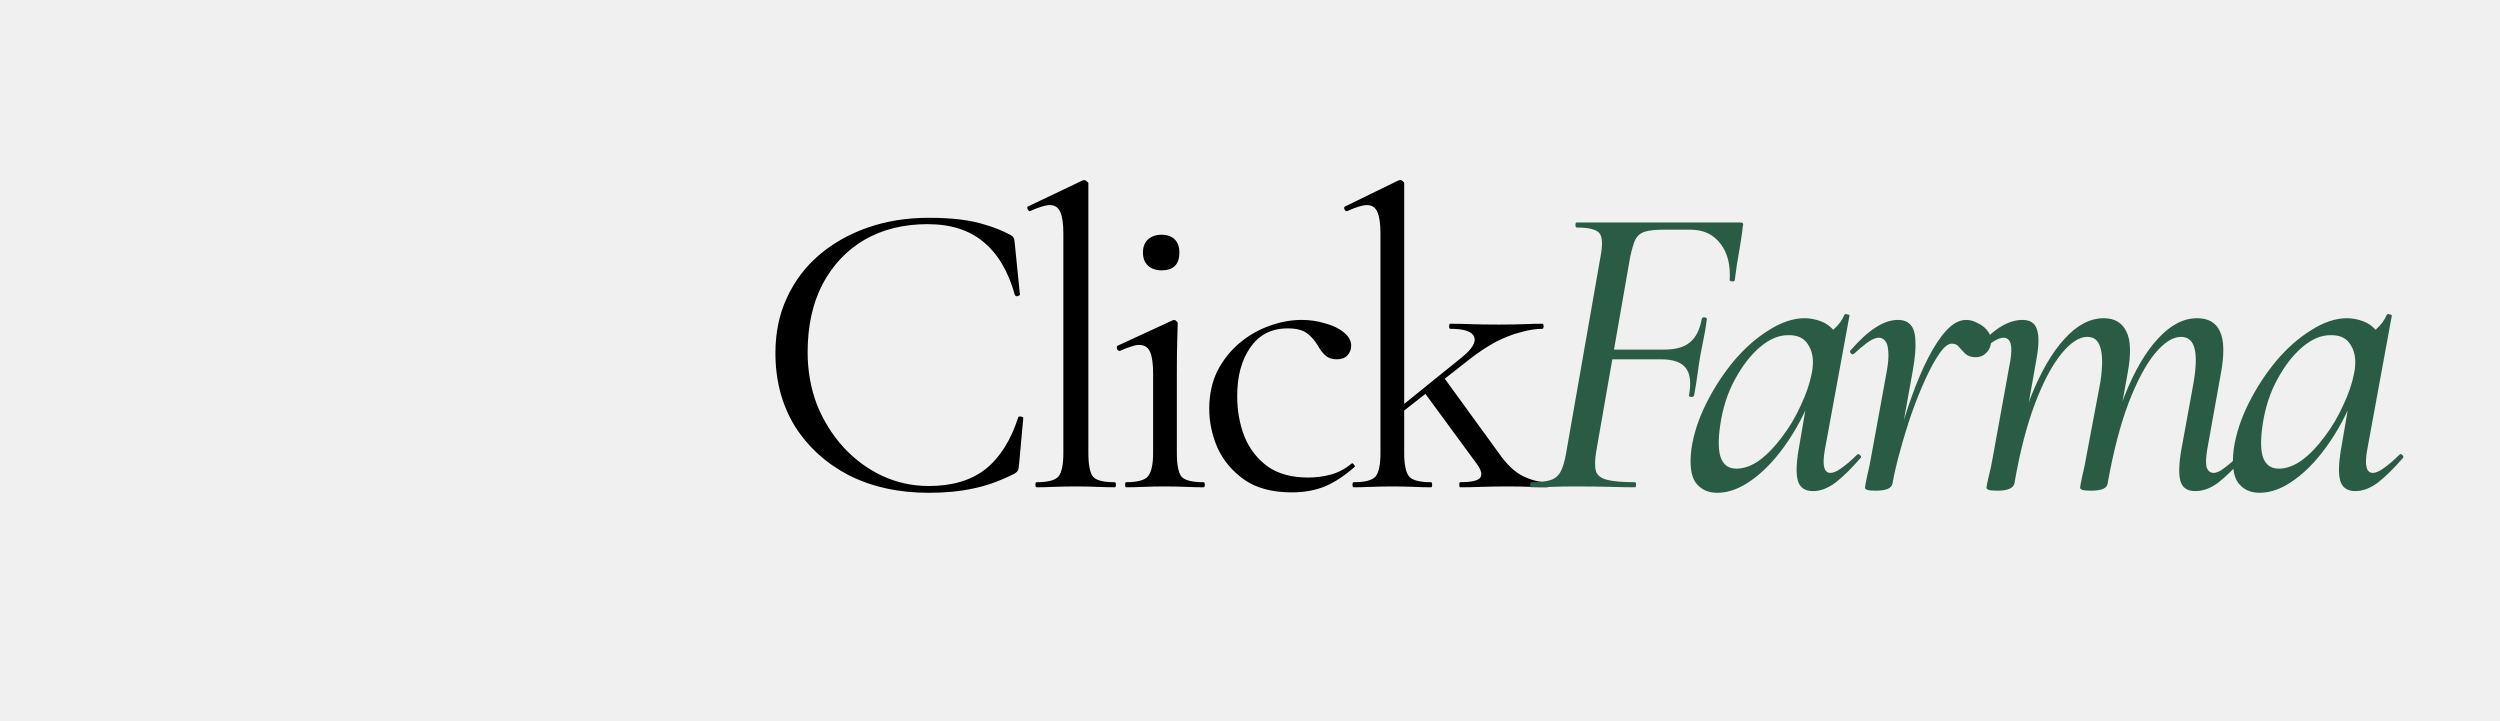
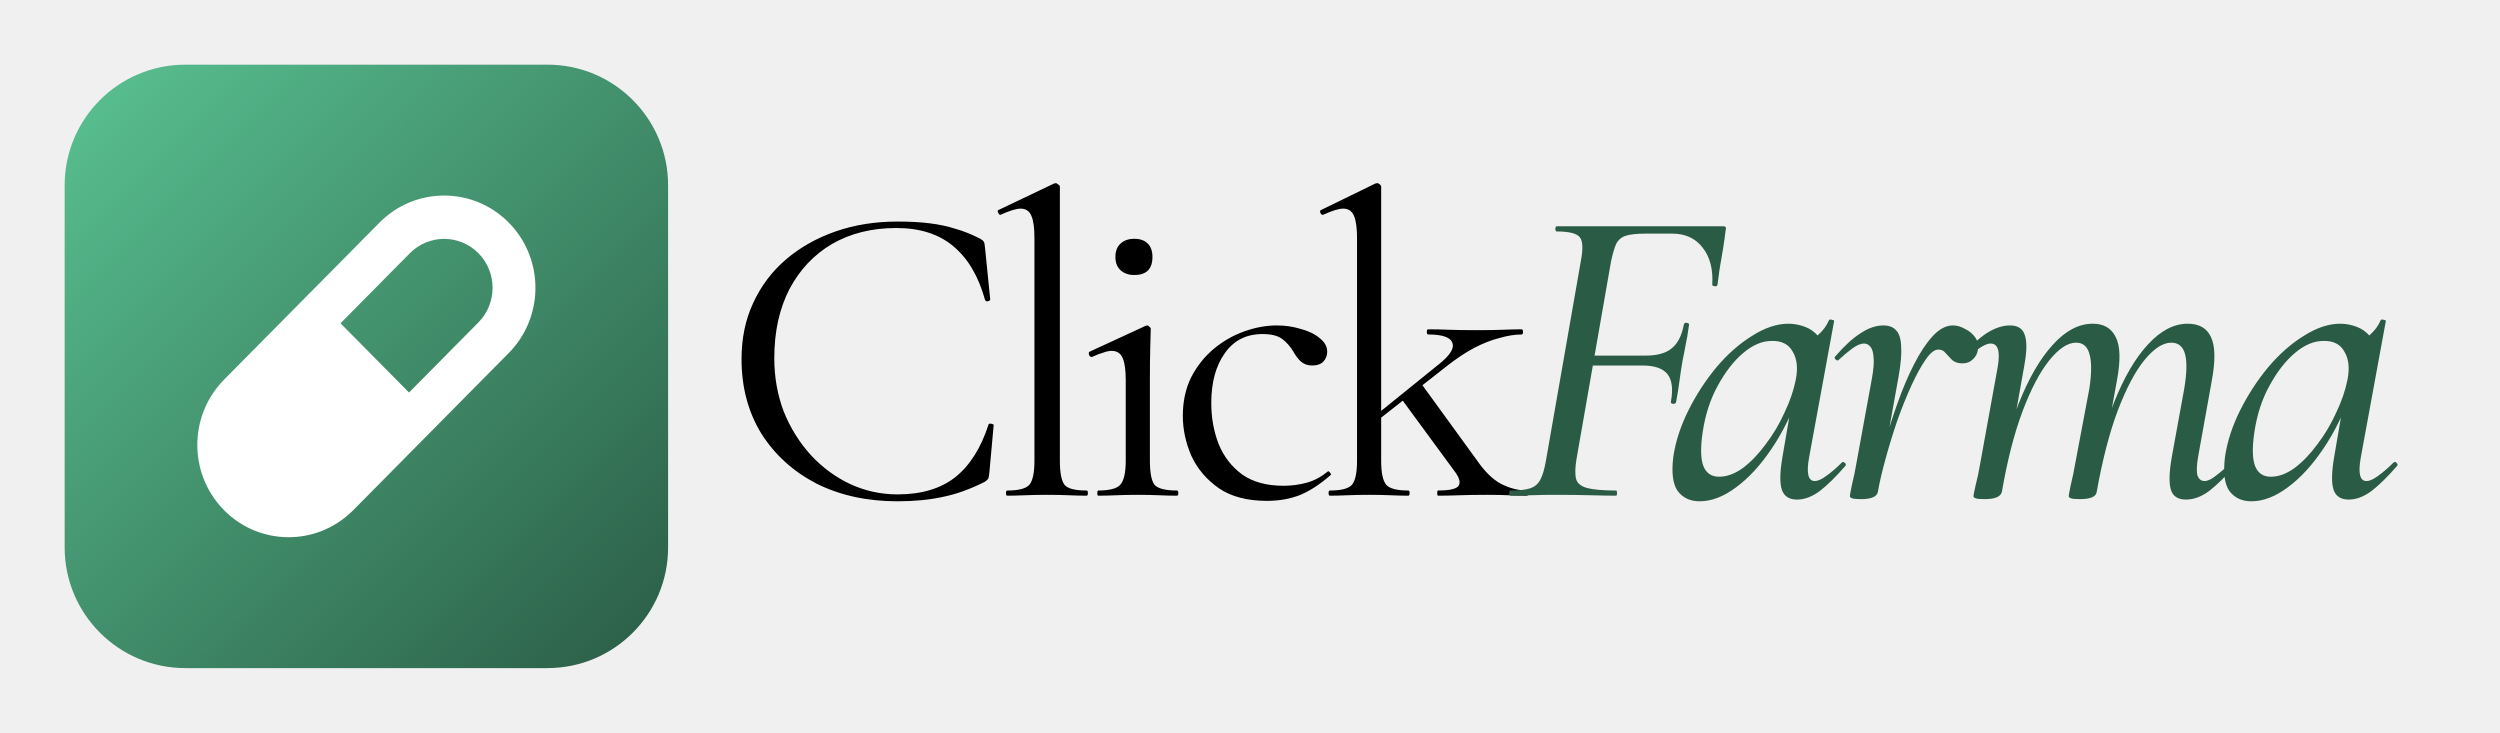
- <svg xmlns="http://www.w3.org/2000/svg" width="118" height="34" viewBox="0 0 118 34" fill="none">
-   <g clip-path="url(#clip0_112_2)">
-     <path d="M43.84 10.28C44.4 10.28 44.893 10.307 45.32 10.36C45.76 10.413 46.166 10.5 46.54 10.62C46.913 10.727 47.293 10.88 47.68 11.08C47.773 11.133 47.826 11.18 47.84 11.22C47.866 11.247 47.886 11.347 47.9 11.52L48.14 13.9C48.14 13.927 48.106 13.953 48.04 13.98C47.973 13.993 47.926 13.973 47.9 13.92C47.593 12.813 47.1 11.98 46.42 11.42C45.753 10.86 44.873 10.58 43.78 10.58C42.646 10.58 41.653 10.827 40.8 11.32C39.96 11.813 39.3 12.513 38.82 13.42C38.353 14.327 38.12 15.393 38.12 16.62C38.12 17.5 38.266 18.327 38.56 19.1C38.866 19.86 39.286 20.533 39.82 21.12C40.353 21.693 40.96 22.14 41.64 22.46C42.333 22.78 43.066 22.94 43.84 22.94C44.946 22.94 45.84 22.673 46.52 22.14C47.2 21.593 47.713 20.78 48.06 19.7C48.073 19.66 48.113 19.647 48.18 19.66C48.26 19.673 48.3 19.693 48.3 19.72L48.1 21.92C48.086 22.08 48.066 22.18 48.04 22.22C48.013 22.26 47.96 22.307 47.88 22.36C47.186 22.707 46.533 22.94 45.92 23.06C45.306 23.193 44.613 23.26 43.84 23.26C42.426 23.26 41.173 22.987 40.08 22.44C39 21.88 38.146 21.107 37.52 20.12C36.906 19.12 36.6 17.967 36.6 16.66C36.6 15.7 36.78 14.833 37.14 14.06C37.5 13.273 38.006 12.6 38.66 12.04C39.313 11.48 40.08 11.047 40.96 10.74C41.84 10.433 42.8 10.28 43.84 10.28ZM48.931 23C48.891 23 48.871 22.96 48.871 22.88C48.871 22.8 48.891 22.76 48.931 22.76C49.451 22.76 49.791 22.673 49.951 22.5C50.111 22.313 50.191 21.94 50.191 21.38V11.04C50.191 10.573 50.144 10.233 50.051 10.02C49.957 9.793 49.791 9.68 49.551 9.68C49.351 9.68 49.044 9.773 48.631 9.96C48.591 9.987 48.551 9.96 48.511 9.88C48.471 9.8 48.477 9.753 48.531 9.74L51.091 8.52C51.117 8.507 51.151 8.5 51.191 8.5C51.217 8.5 51.251 8.52 51.291 8.56C51.344 8.587 51.371 8.62 51.371 8.66V21.38C51.371 21.94 51.444 22.313 51.591 22.5C51.737 22.673 52.077 22.76 52.611 22.76C52.651 22.76 52.671 22.8 52.671 22.88C52.671 22.96 52.651 23 52.611 23C52.384 23 52.111 22.993 51.791 22.98C51.471 22.967 51.131 22.96 50.771 22.96C50.424 22.96 50.084 22.967 49.751 22.98C49.431 22.993 49.157 23 48.931 23ZM53.147 23C53.12 23 53.107 22.96 53.107 22.88C53.107 22.8 53.12 22.76 53.147 22.76C53.667 22.76 54.007 22.673 54.167 22.5C54.34 22.313 54.427 21.94 54.427 21.38V17.64C54.427 17.173 54.38 16.833 54.287 16.62C54.194 16.393 54.02 16.28 53.767 16.28C53.66 16.28 53.533 16.307 53.387 16.36C53.24 16.4 53.067 16.467 52.867 16.56C52.813 16.573 52.767 16.547 52.727 16.48C52.7 16.4 52.707 16.347 52.747 16.32L55.347 15.12C55.387 15.107 55.413 15.1 55.427 15.1C55.453 15.1 55.487 15.12 55.527 15.16C55.567 15.187 55.587 15.22 55.587 15.26C55.587 15.367 55.58 15.627 55.567 16.04C55.553 16.453 55.547 16.98 55.547 17.62V21.38C55.547 21.94 55.62 22.313 55.767 22.5C55.927 22.673 56.273 22.76 56.807 22.76C56.847 22.76 56.867 22.8 56.867 22.88C56.867 22.96 56.847 23 56.807 23C56.567 23 56.287 22.993 55.967 22.98C55.66 22.967 55.334 22.96 54.987 22.96C54.64 22.96 54.307 22.967 53.987 22.98C53.68 22.993 53.4 23 53.147 23ZM54.827 12.76C54.56 12.76 54.347 12.687 54.187 12.54C54.027 12.393 53.947 12.187 53.947 11.92C53.947 11.653 54.027 11.447 54.187 11.3C54.347 11.153 54.56 11.08 54.827 11.08C55.093 11.08 55.3 11.153 55.447 11.3C55.593 11.447 55.667 11.653 55.667 11.92C55.667 12.48 55.387 12.76 54.827 12.76ZM60.976 23.24C60.069 23.24 59.329 23.047 58.756 22.66C58.182 22.26 57.756 21.76 57.476 21.16C57.209 20.547 57.076 19.927 57.076 19.3C57.076 18.633 57.202 18.04 57.456 17.52C57.722 17 58.069 16.56 58.496 16.2C58.922 15.84 59.396 15.567 59.916 15.38C60.436 15.193 60.942 15.1 61.436 15.1C61.822 15.1 62.189 15.153 62.536 15.26C62.896 15.353 63.189 15.493 63.416 15.68C63.656 15.867 63.776 16.08 63.776 16.32C63.776 16.493 63.716 16.647 63.596 16.78C63.476 16.9 63.302 16.96 63.076 16.96C62.862 16.96 62.682 16.893 62.536 16.76C62.402 16.627 62.289 16.473 62.196 16.3C62.049 16.06 61.876 15.867 61.676 15.72C61.476 15.573 61.176 15.5 60.776 15.5C60.016 15.5 59.429 15.8 59.016 16.4C58.602 16.987 58.396 17.753 58.396 18.7C58.396 19.38 58.509 20.013 58.736 20.6C58.976 21.187 59.342 21.66 59.836 22.02C60.329 22.367 60.969 22.54 61.756 22.54C62.116 22.54 62.469 22.493 62.816 22.4C63.162 22.307 63.489 22.133 63.796 21.88C63.822 21.853 63.856 21.867 63.896 21.92C63.949 21.973 63.962 22.013 63.936 22.04C63.469 22.453 63.002 22.76 62.536 22.96C62.069 23.147 61.549 23.24 60.976 23.24ZM63.898 23C63.858 23 63.838 22.96 63.838 22.88C63.838 22.8 63.858 22.76 63.898 22.76C64.418 22.76 64.758 22.673 64.918 22.5C65.078 22.313 65.158 21.94 65.158 21.38V11.04C65.158 10.573 65.112 10.233 65.018 10.02C64.925 9.793 64.758 9.68 64.518 9.68C64.318 9.68 64.012 9.773 63.598 9.96C63.545 9.987 63.498 9.96 63.458 9.88C63.432 9.8 63.445 9.753 63.498 9.74L65.998 8.52C66.038 8.507 66.072 8.5 66.098 8.5C66.138 8.5 66.178 8.52 66.218 8.56C66.258 8.587 66.278 8.62 66.278 8.66V21.38C66.278 21.94 66.358 22.313 66.518 22.5C66.678 22.673 67.018 22.76 67.538 22.76C67.578 22.76 67.598 22.8 67.598 22.88C67.598 22.96 67.578 23 67.538 23C67.298 23 67.025 22.993 66.718 22.98C66.412 22.967 66.078 22.96 65.718 22.96C65.372 22.96 65.038 22.967 64.718 22.98C64.398 22.993 64.125 23 63.898 23ZM68.918 23C68.892 23 68.878 22.96 68.878 22.88C68.878 22.8 68.892 22.76 68.918 22.76C69.398 22.76 69.705 22.7 69.838 22.58C69.972 22.447 69.938 22.233 69.738 21.94L67.198 18.48L68.138 17.8L70.738 21.38C71.098 21.9 71.472 22.26 71.858 22.46C72.258 22.66 72.652 22.76 73.038 22.76C73.078 22.76 73.098 22.8 73.098 22.88C73.098 22.96 73.078 23 73.038 23C72.798 23 72.525 22.993 72.218 22.98C71.912 22.967 71.578 22.96 71.218 22.96C70.712 22.96 70.278 22.967 69.918 22.98C69.558 22.993 69.225 23 68.918 23ZM65.918 19.66L65.838 19.42L68.958 16.9C69.478 16.487 69.685 16.153 69.578 15.9C69.485 15.647 69.112 15.52 68.458 15.52C68.418 15.52 68.398 15.48 68.398 15.4C68.398 15.32 68.418 15.28 68.458 15.28C68.778 15.28 69.098 15.287 69.418 15.3C69.752 15.313 70.192 15.32 70.738 15.32C71.245 15.32 71.645 15.313 71.938 15.3C72.245 15.287 72.532 15.28 72.798 15.28C72.838 15.28 72.858 15.32 72.858 15.4C72.858 15.48 72.838 15.52 72.798 15.52C72.492 15.52 72.152 15.573 71.778 15.68C71.405 15.773 71.012 15.927 70.598 16.14C70.198 16.353 69.785 16.627 69.358 16.96L65.918 19.66Z" fill="black" />
-     <path d="M72.282 23C72.243 23 72.222 22.96 72.222 22.88C72.222 22.8 72.243 22.76 72.282 22.76C72.683 22.76 72.983 22.727 73.183 22.66C73.396 22.593 73.556 22.46 73.662 22.26C73.769 22.06 73.856 21.767 73.922 21.38L75.543 12.12C75.649 11.56 75.636 11.193 75.502 11.02C75.369 10.833 75.009 10.74 74.422 10.74C74.382 10.74 74.362 10.7 74.362 10.62C74.362 10.54 74.382 10.5 74.422 10.5H82.162C82.269 10.5 82.302 10.56 82.263 10.68C82.236 10.92 82.196 11.207 82.142 11.54C82.089 11.86 82.036 12.173 81.983 12.48C81.942 12.787 81.909 13.033 81.882 13.22C81.869 13.273 81.823 13.293 81.743 13.28C81.662 13.267 81.629 13.24 81.642 13.2C81.683 12.493 81.536 11.927 81.203 11.5C80.869 11.06 80.396 10.84 79.782 10.84H78.543C78.142 10.84 77.836 10.873 77.623 10.94C77.422 11.007 77.276 11.133 77.183 11.32C77.103 11.493 77.022 11.767 76.942 12.14L75.343 21.3C75.276 21.7 75.269 22.007 75.323 22.22C75.376 22.42 75.543 22.56 75.823 22.64C76.116 22.72 76.569 22.76 77.183 22.76C77.209 22.76 77.222 22.8 77.222 22.88C77.222 22.96 77.209 23 77.183 23C76.862 23 76.469 22.993 76.002 22.98C75.536 22.967 74.976 22.96 74.323 22.96C73.949 22.96 73.582 22.967 73.222 22.98C72.876 22.993 72.562 23 72.282 23ZM79.963 18.66C79.949 18.713 79.903 18.74 79.823 18.74C79.743 18.727 79.709 18.693 79.722 18.64C79.829 18.053 79.776 17.627 79.562 17.36C79.349 17.093 78.963 16.96 78.403 16.96H75.382L75.442 16.5H78.543C79.089 16.5 79.496 16.387 79.763 16.16C80.043 15.933 80.229 15.567 80.323 15.06C80.336 14.993 80.382 14.967 80.463 14.98C80.543 14.993 80.576 15.027 80.562 15.08C80.509 15.48 80.456 15.793 80.403 16.02C80.362 16.247 80.316 16.487 80.263 16.74C80.209 17.047 80.162 17.353 80.123 17.66C80.082 17.967 80.029 18.3 79.963 18.66ZM81.055 23.26C80.615 23.26 80.275 23.1 80.035 22.78C79.809 22.46 79.742 21.927 79.835 21.18C79.942 20.473 80.175 19.76 80.535 19.04C80.895 18.32 81.329 17.653 81.835 17.04C82.355 16.427 82.909 15.94 83.495 15.58C84.082 15.207 84.642 15.02 85.175 15.02C85.429 15.02 85.682 15.067 85.935 15.16C86.189 15.253 86.402 15.407 86.575 15.62C86.762 15.82 86.869 16.093 86.895 16.44L85.935 15.86C86.122 15.833 86.329 15.727 86.555 15.54C86.782 15.34 86.949 15.113 87.055 14.86C87.082 14.82 87.129 14.813 87.195 14.84C87.275 14.853 87.309 14.873 87.295 14.9L86.135 21.22C86.002 21.953 86.089 22.32 86.395 22.32C86.542 22.32 86.722 22.24 86.935 22.08C87.162 21.92 87.402 21.713 87.655 21.46C87.695 21.42 87.742 21.427 87.795 21.48C87.849 21.533 87.855 21.58 87.815 21.62C87.389 22.113 86.995 22.5 86.635 22.78C86.275 23.047 85.922 23.18 85.575 23.18C85.215 23.18 84.982 23.033 84.875 22.74C84.769 22.433 84.775 21.927 84.895 21.22L85.375 18.42L85.735 18.08C85.375 19.12 84.929 20.033 84.395 20.82C83.875 21.593 83.322 22.193 82.735 22.62C82.162 23.047 81.602 23.26 81.055 23.26ZM81.955 22.12C82.315 22.12 82.682 21.987 83.055 21.72C83.429 21.44 83.782 21.073 84.115 20.62C84.462 20.167 84.755 19.673 84.995 19.14C85.249 18.607 85.422 18.1 85.515 17.62C85.622 17.087 85.575 16.653 85.375 16.32C85.189 15.973 84.862 15.807 84.395 15.82C83.955 15.82 83.515 16.007 83.075 16.38C82.635 16.753 82.242 17.26 81.895 17.9C81.549 18.527 81.315 19.247 81.195 20.06C81.089 20.78 81.102 21.307 81.235 21.64C81.369 21.96 81.609 22.12 81.955 22.12ZM89.326 22.82L89.126 22.8C89.246 22.173 89.399 21.507 89.586 20.8C89.772 20.093 89.986 19.407 90.226 18.74C90.466 18.06 90.726 17.447 91.006 16.9C91.286 16.353 91.572 15.92 91.866 15.6C92.172 15.267 92.486 15.1 92.806 15.1C92.992 15.1 93.179 15.153 93.366 15.26C93.566 15.353 93.726 15.487 93.846 15.66C93.966 15.833 94.006 16.027 93.966 16.24C93.939 16.413 93.859 16.56 93.726 16.68C93.606 16.8 93.446 16.86 93.246 16.86C93.046 16.86 92.886 16.807 92.766 16.7C92.659 16.593 92.559 16.487 92.466 16.38C92.386 16.273 92.272 16.22 92.126 16.22C91.952 16.22 91.759 16.373 91.546 16.68C91.332 16.987 91.112 17.387 90.886 17.88C90.659 18.373 90.439 18.92 90.226 19.52C90.026 20.107 89.846 20.693 89.686 21.28C89.526 21.853 89.406 22.367 89.326 22.82ZM88.546 23.16C88.332 23.16 88.192 23.147 88.126 23.12C88.059 23.093 88.026 23.06 88.026 23.02C88.026 22.98 88.059 22.8 88.126 22.48C88.206 22.16 88.272 21.84 88.326 21.52L89.046 17.58C89.126 17.14 89.152 16.807 89.126 16.58C89.112 16.353 89.066 16.193 88.986 16.1C88.906 15.993 88.806 15.94 88.686 15.94C88.526 15.94 88.339 16.02 88.126 16.18C87.926 16.327 87.719 16.5 87.506 16.7C87.466 16.74 87.419 16.733 87.366 16.68C87.312 16.627 87.306 16.58 87.346 16.54C87.772 16.047 88.166 15.687 88.526 15.46C88.886 15.22 89.239 15.1 89.586 15.1C89.839 15.1 90.032 15.173 90.166 15.32C90.312 15.467 90.392 15.713 90.406 16.06C90.432 16.407 90.392 16.88 90.286 17.48L89.326 22.82C89.286 23.047 89.026 23.16 88.546 23.16ZM103.62 23.18C103.247 23.18 103.014 23.027 102.92 22.72C102.827 22.413 102.84 21.913 102.96 21.22L103.54 18.04C103.66 17.32 103.674 16.787 103.58 16.44C103.487 16.08 103.274 15.9 102.94 15.9C102.554 15.9 102.14 16.167 101.7 16.7C101.274 17.22 100.86 18 100.46 19.04C100.074 20.067 99.747 21.327 99.48 22.82L99.2 22.8C99.467 21.227 99.827 19.853 100.28 18.68C100.747 17.507 101.274 16.607 101.86 15.98C102.447 15.34 103.06 15.02 103.7 15.02C104.234 15.02 104.594 15.227 104.78 15.64C104.98 16.053 104.994 16.727 104.82 17.66L104.18 21.22C104.114 21.62 104.107 21.907 104.16 22.08C104.227 22.24 104.334 22.32 104.48 22.32C104.627 22.32 104.8 22.24 105 22.08C105.214 21.92 105.454 21.713 105.72 21.46C105.774 21.407 105.827 21.407 105.88 21.46C105.934 21.513 105.934 21.567 105.88 21.62C105.454 22.113 105.06 22.5 104.7 22.78C104.34 23.047 103.98 23.18 103.62 23.18ZM94.28 23.16C94.067 23.16 93.927 23.147 93.86 23.12C93.794 23.093 93.76 23.06 93.76 23.02C93.76 22.98 93.794 22.813 93.86 22.52C93.94 22.213 94.007 21.9 94.06 21.58L94.88 17.06C95.014 16.313 94.907 15.94 94.56 15.94C94.414 15.94 94.227 16.02 94 16.18C93.774 16.327 93.52 16.54 93.24 16.82C93.2 16.873 93.154 16.873 93.1 16.82C93.047 16.753 93.04 16.7 93.08 16.66C93.547 16.127 93.967 15.733 94.34 15.48C94.727 15.227 95.1 15.1 95.46 15.1C95.82 15.1 96.047 15.247 96.14 15.54C96.247 15.833 96.24 16.307 96.12 16.96L95.08 22.82C95.027 23.047 94.76 23.16 94.28 23.16ZM98.7 23.16C98.487 23.16 98.347 23.147 98.28 23.12C98.214 23.093 98.18 23.06 98.18 23.02C98.18 22.98 98.214 22.8 98.28 22.48C98.36 22.16 98.427 21.84 98.48 21.52L99.14 18.02C99.247 17.3 99.247 16.767 99.14 16.42C99.047 16.073 98.84 15.9 98.52 15.9C98.134 15.9 97.72 16.173 97.28 16.72C96.84 17.267 96.427 18.053 96.04 19.08C95.654 20.107 95.334 21.353 95.08 22.82L94.78 22.8C95.047 21.24 95.407 19.88 95.86 18.72C96.327 17.547 96.854 16.64 97.44 16C98.027 15.347 98.647 15.02 99.3 15.02C99.807 15.02 100.16 15.227 100.36 15.64C100.574 16.04 100.594 16.707 100.42 17.64L99.48 22.82C99.454 23.047 99.194 23.16 98.7 23.16ZM106.654 23.26C106.214 23.26 105.874 23.1 105.634 22.78C105.408 22.46 105.341 21.927 105.434 21.18C105.541 20.473 105.774 19.76 106.134 19.04C106.494 18.32 106.928 17.653 107.434 17.04C107.954 16.427 108.508 15.94 109.094 15.58C109.681 15.207 110.241 15.02 110.774 15.02C111.028 15.02 111.281 15.067 111.534 15.16C111.788 15.253 112.001 15.407 112.174 15.62C112.361 15.82 112.468 16.093 112.494 16.44L111.534 15.86C111.721 15.833 111.928 15.727 112.154 15.54C112.381 15.34 112.548 15.113 112.654 14.86C112.681 14.82 112.728 14.813 112.794 14.84C112.874 14.853 112.908 14.873 112.894 14.9L111.734 21.22C111.601 21.953 111.688 22.32 111.994 22.32C112.141 22.32 112.321 22.24 112.534 22.08C112.761 21.92 113.001 21.713 113.254 21.46C113.294 21.42 113.341 21.427 113.394 21.48C113.448 21.533 113.454 21.58 113.414 21.62C112.988 22.113 112.594 22.5 112.234 22.78C111.874 23.047 111.521 23.18 111.174 23.18C110.814 23.18 110.581 23.033 110.474 22.74C110.368 22.433 110.374 21.927 110.494 21.22L110.974 18.42L111.334 18.08C110.974 19.12 110.528 20.033 109.994 20.82C109.474 21.593 108.921 22.193 108.334 22.62C107.761 23.047 107.201 23.26 106.654 23.26ZM107.554 22.12C107.914 22.12 108.281 21.987 108.654 21.72C109.028 21.44 109.381 21.073 109.714 20.62C110.061 20.167 110.354 19.673 110.594 19.14C110.848 18.607 111.021 18.1 111.114 17.62C111.221 17.087 111.174 16.653 110.974 16.32C110.788 15.973 110.461 15.807 109.994 15.82C109.554 15.82 109.114 16.007 108.674 16.38C108.234 16.753 107.841 17.26 107.494 17.9C107.148 18.527 106.914 19.247 106.794 20.06C106.688 20.78 106.701 21.307 106.834 21.64C106.968 21.96 107.208 22.12 107.554 22.12Z" fill="#2A5C45" />
-   </g>
+ <svg xmlns="http://www.w3.org/2000/svg" width="116" height="34" viewBox="0 0 116 34" fill="none">
+   <path d="M41.647 10.28C42.207 10.28 42.701 10.307 43.127 10.36C43.567 10.413 43.974 10.5 44.347 10.62C44.721 10.727 45.101 10.88 45.487 11.08C45.581 11.133 45.634 11.18 45.647 11.22C45.674 11.247 45.694 11.347 45.707 11.52L45.947 13.9C45.947 13.927 45.914 13.953 45.847 13.98C45.781 13.993 45.734 13.973 45.707 13.92C45.401 12.813 44.907 11.98 44.227 11.42C43.561 10.86 42.681 10.58 41.587 10.58C40.454 10.58 39.461 10.827 38.607 11.32C37.767 11.813 37.107 12.513 36.627 13.42C36.161 14.327 35.927 15.393 35.927 16.62C35.927 17.5 36.074 18.327 36.367 19.1C36.674 19.86 37.094 20.533 37.627 21.12C38.161 21.693 38.767 22.14 39.447 22.46C40.141 22.78 40.874 22.94 41.647 22.94C42.754 22.94 43.647 22.673 44.327 22.14C45.007 21.593 45.521 20.78 45.867 19.7C45.881 19.66 45.921 19.647 45.987 19.66C46.067 19.673 46.107 19.693 46.107 19.72L45.907 21.92C45.894 22.08 45.874 22.18 45.847 22.22C45.821 22.26 45.767 22.307 45.687 22.36C44.994 22.707 44.341 22.94 43.727 23.06C43.114 23.193 42.421 23.26 41.647 23.26C40.234 23.26 38.981 22.987 37.887 22.44C36.807 21.88 35.954 21.107 35.327 20.12C34.714 19.12 34.407 17.967 34.407 16.66C34.407 15.7 34.587 14.833 34.947 14.06C35.307 13.273 35.814 12.6 36.467 12.04C37.121 11.48 37.887 11.047 38.767 10.74C39.647 10.433 40.607 10.28 41.647 10.28ZM46.738 23C46.698 23 46.678 22.96 46.678 22.88C46.678 22.8 46.698 22.76 46.738 22.76C47.258 22.76 47.598 22.673 47.758 22.5C47.918 22.313 47.998 21.94 47.998 21.38V11.04C47.998 10.573 47.952 10.233 47.858 10.02C47.765 9.793 47.598 9.68 47.358 9.68C47.158 9.68 46.852 9.773 46.438 9.96C46.398 9.987 46.358 9.96 46.318 9.88C46.278 9.8 46.285 9.753 46.338 9.74L48.898 8.52C48.925 8.507 48.958 8.5 48.998 8.5C49.025 8.5 49.058 8.52 49.098 8.56C49.152 8.587 49.178 8.62 49.178 8.66V21.38C49.178 21.94 49.252 22.313 49.398 22.5C49.545 22.673 49.885 22.76 50.418 22.76C50.458 22.76 50.478 22.8 50.478 22.88C50.478 22.96 50.458 23 50.418 23C50.192 23 49.918 22.993 49.598 22.98C49.278 22.967 48.938 22.96 48.578 22.96C48.232 22.96 47.892 22.967 47.558 22.98C47.238 22.993 46.965 23 46.738 23ZM50.955 23C50.928 23 50.914 22.96 50.914 22.88C50.914 22.8 50.928 22.76 50.955 22.76C51.474 22.76 51.815 22.673 51.974 22.5C52.148 22.313 52.234 21.94 52.234 21.38V17.64C52.234 17.173 52.188 16.833 52.094 16.62C52.001 16.393 51.828 16.28 51.575 16.28C51.468 16.28 51.341 16.307 51.194 16.36C51.048 16.4 50.874 16.467 50.675 16.56C50.621 16.573 50.575 16.547 50.535 16.48C50.508 16.4 50.514 16.347 50.554 16.32L53.154 15.12C53.194 15.107 53.221 15.1 53.234 15.1C53.261 15.1 53.294 15.12 53.334 15.16C53.374 15.187 53.395 15.22 53.395 15.26C53.395 15.367 53.388 15.627 53.374 16.04C53.361 16.453 53.355 16.98 53.355 17.62V21.38C53.355 21.94 53.428 22.313 53.575 22.5C53.734 22.673 54.081 22.76 54.614 22.76C54.654 22.76 54.675 22.8 54.675 22.88C54.675 22.96 54.654 23 54.614 23C54.374 23 54.094 22.993 53.775 22.98C53.468 22.967 53.141 22.96 52.794 22.96C52.448 22.96 52.114 22.967 51.794 22.98C51.488 22.993 51.208 23 50.955 23ZM52.635 12.76C52.368 12.76 52.154 12.687 51.995 12.54C51.834 12.393 51.755 12.187 51.755 11.92C51.755 11.653 51.834 11.447 51.995 11.3C52.154 11.153 52.368 11.08 52.635 11.08C52.901 11.08 53.108 11.153 53.255 11.3C53.401 11.447 53.474 11.653 53.474 11.92C53.474 12.48 53.194 12.76 52.635 12.76ZM58.783 23.24C57.877 23.24 57.137 23.047 56.563 22.66C55.99 22.26 55.563 21.76 55.283 21.16C55.017 20.547 54.883 19.927 54.883 19.3C54.883 18.633 55.01 18.04 55.263 17.52C55.53 17 55.877 16.56 56.303 16.2C56.73 15.84 57.203 15.567 57.723 15.38C58.243 15.193 58.75 15.1 59.243 15.1C59.63 15.1 59.997 15.153 60.343 15.26C60.703 15.353 60.997 15.493 61.223 15.68C61.463 15.867 61.583 16.08 61.583 16.32C61.583 16.493 61.523 16.647 61.403 16.78C61.283 16.9 61.11 16.96 60.883 16.96C60.67 16.96 60.49 16.893 60.343 16.76C60.21 16.627 60.097 16.473 60.003 16.3C59.857 16.06 59.683 15.867 59.483 15.72C59.283 15.573 58.983 15.5 58.583 15.5C57.823 15.5 57.237 15.8 56.823 16.4C56.41 16.987 56.203 17.753 56.203 18.7C56.203 19.38 56.317 20.013 56.543 20.6C56.783 21.187 57.15 21.66 57.643 22.02C58.137 22.367 58.777 22.54 59.563 22.54C59.923 22.54 60.277 22.493 60.623 22.4C60.97 22.307 61.297 22.133 61.603 21.88C61.63 21.853 61.663 21.867 61.703 21.92C61.757 21.973 61.77 22.013 61.743 22.04C61.277 22.453 60.81 22.76 60.343 22.96C59.877 23.147 59.357 23.24 58.783 23.24ZM61.706 23C61.666 23 61.646 22.96 61.646 22.88C61.646 22.8 61.666 22.76 61.706 22.76C62.226 22.76 62.566 22.673 62.726 22.5C62.886 22.313 62.966 21.94 62.966 21.38V11.04C62.966 10.573 62.919 10.233 62.826 10.02C62.733 9.793 62.566 9.68 62.326 9.68C62.126 9.68 61.819 9.773 61.406 9.96C61.353 9.987 61.306 9.96 61.266 9.88C61.239 9.8 61.253 9.753 61.306 9.74L63.806 8.52C63.846 8.507 63.879 8.5 63.906 8.5C63.946 8.5 63.986 8.52 64.026 8.56C64.066 8.587 64.086 8.62 64.086 8.66V21.38C64.086 21.94 64.166 22.313 64.326 22.5C64.486 22.673 64.826 22.76 65.346 22.76C65.386 22.76 65.406 22.8 65.406 22.88C65.406 22.96 65.386 23 65.346 23C65.106 23 64.833 22.993 64.526 22.98C64.219 22.967 63.886 22.96 63.526 22.96C63.179 22.96 62.846 22.967 62.526 22.98C62.206 22.993 61.933 23 61.706 23ZM66.726 23C66.699 23 66.686 22.96 66.686 22.88C66.686 22.8 66.699 22.76 66.726 22.76C67.206 22.76 67.513 22.7 67.646 22.58C67.779 22.447 67.746 22.233 67.546 21.94L65.006 18.48L65.946 17.8L68.546 21.38C68.906 21.9 69.279 22.26 69.666 22.46C70.066 22.66 70.459 22.76 70.846 22.76C70.886 22.76 70.906 22.8 70.906 22.88C70.906 22.96 70.886 23 70.846 23C70.606 23 70.333 22.993 70.026 22.98C69.719 22.967 69.386 22.96 69.026 22.96C68.519 22.96 68.086 22.967 67.726 22.98C67.366 22.993 67.033 23 66.726 23ZM63.726 19.66L63.646 19.42L66.766 16.9C67.286 16.487 67.493 16.153 67.386 15.9C67.293 15.647 66.919 15.52 66.266 15.52C66.226 15.52 66.206 15.48 66.206 15.4C66.206 15.32 66.226 15.28 66.266 15.28C66.586 15.28 66.906 15.287 67.226 15.3C67.559 15.313 67.999 15.32 68.546 15.32C69.053 15.32 69.453 15.313 69.746 15.3C70.053 15.287 70.339 15.28 70.606 15.28C70.646 15.28 70.666 15.32 70.666 15.4C70.666 15.48 70.646 15.52 70.606 15.52C70.299 15.52 69.959 15.573 69.586 15.68C69.213 15.773 68.819 15.927 68.406 16.14C68.006 16.353 67.593 16.627 67.166 16.96L63.726 19.66Z" fill="black" />
+   <path d="M70.09 23C70.05 23 70.03 22.96 70.03 22.88C70.03 22.8 70.05 22.76 70.09 22.76C70.49 22.76 70.79 22.727 70.99 22.66C71.204 22.593 71.364 22.46 71.47 22.26C71.577 22.06 71.663 21.767 71.73 21.38L73.35 12.12C73.457 11.56 73.444 11.193 73.31 11.02C73.177 10.833 72.817 10.74 72.23 10.74C72.19 10.74 72.17 10.7 72.17 10.62C72.17 10.54 72.19 10.5 72.23 10.5H79.97C80.077 10.5 80.11 10.56 80.07 10.68C80.043 10.92 80.004 11.207 79.95 11.54C79.897 11.86 79.844 12.173 79.79 12.48C79.75 12.787 79.717 13.033 79.69 13.22C79.677 13.273 79.63 13.293 79.55 13.28C79.47 13.267 79.437 13.24 79.45 13.2C79.49 12.493 79.344 11.927 79.01 11.5C78.677 11.06 78.204 10.84 77.59 10.84H76.35C75.95 10.84 75.644 10.873 75.43 10.94C75.23 11.007 75.084 11.133 74.99 11.32C74.91 11.493 74.83 11.767 74.75 12.14L73.15 21.3C73.084 21.7 73.077 22.007 73.13 22.22C73.183 22.42 73.35 22.56 73.63 22.64C73.924 22.72 74.377 22.76 74.99 22.76C75.017 22.76 75.03 22.8 75.03 22.88C75.03 22.96 75.017 23 74.99 23C74.67 23 74.277 22.993 73.81 22.98C73.344 22.967 72.784 22.96 72.13 22.96C71.757 22.96 71.39 22.967 71.03 22.98C70.683 22.993 70.37 23 70.09 23ZM77.77 18.66C77.757 18.713 77.71 18.74 77.63 18.74C77.55 18.727 77.517 18.693 77.53 18.64C77.637 18.053 77.584 17.627 77.37 17.36C77.157 17.093 76.77 16.96 76.21 16.96H73.19L73.25 16.5H76.35C76.897 16.5 77.303 16.387 77.57 16.16C77.85 15.933 78.037 15.567 78.13 15.06C78.144 14.993 78.19 14.967 78.27 14.98C78.35 14.993 78.383 15.027 78.37 15.08C78.317 15.48 78.263 15.793 78.21 16.02C78.17 16.247 78.124 16.487 78.07 16.74C78.017 17.047 77.97 17.353 77.93 17.66C77.89 17.967 77.837 18.3 77.77 18.66ZM78.863 23.26C78.423 23.26 78.083 23.1 77.843 22.78C77.616 22.46 77.55 21.927 77.643 21.18C77.75 20.473 77.983 19.76 78.343 19.04C78.703 18.32 79.136 17.653 79.643 17.04C80.163 16.427 80.716 15.94 81.303 15.58C81.89 15.207 82.45 15.02 82.983 15.02C83.236 15.02 83.49 15.067 83.743 15.16C83.996 15.253 84.21 15.407 84.383 15.62C84.57 15.82 84.676 16.093 84.703 16.44L83.743 15.86C83.93 15.833 84.136 15.727 84.363 15.54C84.59 15.34 84.756 15.113 84.863 14.86C84.89 14.82 84.936 14.813 85.003 14.84C85.083 14.853 85.116 14.873 85.103 14.9L83.943 21.22C83.81 21.953 83.896 22.32 84.203 22.32C84.35 22.32 84.53 22.24 84.743 22.08C84.97 21.92 85.21 21.713 85.463 21.46C85.503 21.42 85.55 21.427 85.603 21.48C85.656 21.533 85.663 21.58 85.623 21.62C85.196 22.113 84.803 22.5 84.443 22.78C84.083 23.047 83.73 23.18 83.383 23.18C83.023 23.18 82.79 23.033 82.683 22.74C82.576 22.433 82.583 21.927 82.703 21.22L83.183 18.42L83.543 18.08C83.183 19.12 82.736 20.033 82.203 20.82C81.683 21.593 81.13 22.193 80.543 22.62C79.97 23.047 79.41 23.26 78.863 23.26ZM79.763 22.12C80.123 22.12 80.49 21.987 80.863 21.72C81.236 21.44 81.59 21.073 81.923 20.62C82.27 20.167 82.563 19.673 82.803 19.14C83.056 18.607 83.23 18.1 83.323 17.62C83.43 17.087 83.383 16.653 83.183 16.32C82.996 15.973 82.67 15.807 82.203 15.82C81.763 15.82 81.323 16.007 80.883 16.38C80.443 16.753 80.05 17.26 79.703 17.9C79.356 18.527 79.123 19.247 79.003 20.06C78.896 20.78 78.91 21.307 79.043 21.64C79.176 21.96 79.416 22.12 79.763 22.12ZM87.133 22.82L86.933 22.8C87.053 22.173 87.207 21.507 87.393 20.8C87.58 20.093 87.793 19.407 88.033 18.74C88.273 18.06 88.533 17.447 88.813 16.9C89.093 16.353 89.38 15.92 89.673 15.6C89.98 15.267 90.293 15.1 90.613 15.1C90.8 15.1 90.987 15.153 91.173 15.26C91.373 15.353 91.533 15.487 91.653 15.66C91.773 15.833 91.813 16.027 91.773 16.24C91.747 16.413 91.667 16.56 91.533 16.68C91.413 16.8 91.253 16.86 91.053 16.86C90.853 16.86 90.693 16.807 90.573 16.7C90.467 16.593 90.367 16.487 90.273 16.38C90.193 16.273 90.08 16.22 89.933 16.22C89.76 16.22 89.567 16.373 89.353 16.68C89.14 16.987 88.92 17.387 88.693 17.88C88.467 18.373 88.247 18.92 88.033 19.52C87.833 20.107 87.653 20.693 87.493 21.28C87.333 21.853 87.213 22.367 87.133 22.82ZM86.353 23.16C86.14 23.16 86 23.147 85.933 23.12C85.867 23.093 85.833 23.06 85.833 23.02C85.833 22.98 85.867 22.8 85.933 22.48C86.013 22.16 86.08 21.84 86.133 21.52L86.853 17.58C86.933 17.14 86.96 16.807 86.933 16.58C86.92 16.353 86.873 16.193 86.793 16.1C86.713 15.993 86.613 15.94 86.493 15.94C86.333 15.94 86.147 16.02 85.933 16.18C85.733 16.327 85.527 16.5 85.313 16.7C85.273 16.74 85.227 16.733 85.173 16.68C85.12 16.627 85.113 16.58 85.153 16.54C85.58 16.047 85.973 15.687 86.333 15.46C86.693 15.22 87.047 15.1 87.393 15.1C87.647 15.1 87.84 15.173 87.973 15.32C88.12 15.467 88.2 15.713 88.213 16.06C88.24 16.407 88.2 16.88 88.093 17.48L87.133 22.82C87.093 23.047 86.833 23.16 86.353 23.16ZM101.428 23.18C101.055 23.18 100.821 23.027 100.728 22.72C100.635 22.413 100.648 21.913 100.768 21.22L101.348 18.04C101.468 17.32 101.481 16.787 101.388 16.44C101.295 16.08 101.081 15.9 100.748 15.9C100.361 15.9 99.948 16.167 99.508 16.7C99.081 17.22 98.668 18 98.268 19.04C97.881 20.067 97.555 21.327 97.288 22.82L97.008 22.8C97.275 21.227 97.635 19.853 98.088 18.68C98.555 17.507 99.081 16.607 99.668 15.98C100.255 15.34 100.868 15.02 101.508 15.02C102.041 15.02 102.401 15.227 102.588 15.64C102.788 16.053 102.801 16.727 102.628 17.66L101.988 21.22C101.921 21.62 101.915 21.907 101.968 22.08C102.035 22.24 102.141 22.32 102.288 22.32C102.435 22.32 102.608 22.24 102.808 22.08C103.021 21.92 103.261 21.713 103.528 21.46C103.581 21.407 103.635 21.407 103.688 21.46C103.741 21.513 103.741 21.567 103.688 21.62C103.261 22.113 102.868 22.5 102.508 22.78C102.148 23.047 101.788 23.18 101.428 23.18ZM92.088 23.16C91.875 23.16 91.735 23.147 91.668 23.12C91.601 23.093 91.568 23.06 91.568 23.02C91.568 22.98 91.601 22.813 91.668 22.52C91.748 22.213 91.815 21.9 91.868 21.58L92.688 17.06C92.821 16.313 92.715 15.94 92.368 15.94C92.221 15.94 92.035 16.02 91.808 16.18C91.581 16.327 91.328 16.54 91.048 16.82C91.008 16.873 90.961 16.873 90.908 16.82C90.855 16.753 90.848 16.7 90.888 16.66C91.355 16.127 91.775 15.733 92.148 15.48C92.535 15.227 92.908 15.1 93.268 15.1C93.628 15.1 93.855 15.247 93.948 15.54C94.055 15.833 94.048 16.307 93.928 16.96L92.888 22.82C92.835 23.047 92.568 23.16 92.088 23.16ZM96.508 23.16C96.295 23.16 96.155 23.147 96.088 23.12C96.021 23.093 95.988 23.06 95.988 23.02C95.988 22.98 96.021 22.8 96.088 22.48C96.168 22.16 96.235 21.84 96.288 21.52L96.948 18.02C97.055 17.3 97.055 16.767 96.948 16.42C96.855 16.073 96.648 15.9 96.328 15.9C95.941 15.9 95.528 16.173 95.088 16.72C94.648 17.267 94.235 18.053 93.848 19.08C93.461 20.107 93.141 21.353 92.888 22.82L92.588 22.8C92.855 21.24 93.215 19.88 93.668 18.72C94.135 17.547 94.661 16.64 95.248 16C95.835 15.347 96.455 15.02 97.108 15.02C97.615 15.02 97.968 15.227 98.168 15.64C98.381 16.04 98.401 16.707 98.228 17.64L97.288 22.82C97.261 23.047 97.001 23.16 96.508 23.16ZM104.462 23.26C104.022 23.26 103.682 23.1 103.442 22.78C103.216 22.46 103.149 21.927 103.242 21.18C103.349 20.473 103.582 19.76 103.942 19.04C104.302 18.32 104.736 17.653 105.242 17.04C105.762 16.427 106.316 15.94 106.902 15.58C107.489 15.207 108.049 15.02 108.582 15.02C108.836 15.02 109.089 15.067 109.342 15.16C109.596 15.253 109.809 15.407 109.982 15.62C110.169 15.82 110.276 16.093 110.302 16.44L109.342 15.86C109.529 15.833 109.736 15.727 109.962 15.54C110.189 15.34 110.356 15.113 110.462 14.86C110.489 14.82 110.536 14.813 110.602 14.84C110.682 14.853 110.716 14.873 110.702 14.9L109.542 21.22C109.409 21.953 109.496 22.32 109.802 22.32C109.949 22.32 110.129 22.24 110.342 22.08C110.569 21.92 110.809 21.713 111.062 21.46C111.102 21.42 111.149 21.427 111.202 21.48C111.256 21.533 111.262 21.58 111.222 21.62C110.796 22.113 110.402 22.5 110.042 22.78C109.682 23.047 109.329 23.18 108.982 23.18C108.622 23.18 108.389 23.033 108.282 22.74C108.176 22.433 108.182 21.927 108.302 21.22L108.782 18.42L109.142 18.08C108.782 19.12 108.336 20.033 107.802 20.82C107.282 21.593 106.729 22.193 106.142 22.62C105.569 23.047 105.009 23.26 104.462 23.26ZM105.362 22.12C105.722 22.12 106.089 21.987 106.462 21.72C106.836 21.44 107.189 21.073 107.522 20.62C107.869 20.167 108.162 19.673 108.402 19.14C108.656 18.607 108.829 18.1 108.922 17.62C109.029 17.087 108.982 16.653 108.782 16.32C108.596 15.973 108.269 15.807 107.802 15.82C107.362 15.82 106.922 16.007 106.482 16.38C106.042 16.753 105.649 17.26 105.302 17.9C104.956 18.527 104.722 19.247 104.602 20.06C104.496 20.78 104.509 21.307 104.642 21.64C104.776 21.96 105.016 22.12 105.362 22.12Z" fill="#2A5C45" />
+   <path d="M3 8.6C3 5.507 5.507 3 8.6 3H25.4C28.493 3 31 5.507 31 8.6V25.4C31 28.493 28.493 31 25.4 31H8.6C5.507 31 3 28.493 3 25.4V8.6Z" fill="url(#paint0_linear_112_2)" />
+   <path d="M14.982 22.251L22.197 14.961C23.075 14.074 23.075 12.636 22.197 11.749C21.319 10.862 19.896 10.862 19.018 11.749L11.803 19.039C10.925 19.926 10.925 21.364 11.803 22.251L10.396 23.673L10.32 23.593C8.767 21.943 8.767 19.348 10.32 17.697L10.396 17.618L17.611 10.327C19.266 8.655 21.949 8.655 23.604 10.327L23.68 10.406C25.258 12.084 25.233 14.736 23.604 16.382L16.389 23.673L16.31 23.75C14.65 25.344 12.025 25.319 10.396 23.673L11.803 22.251C12.681 23.138 14.104 23.138 14.982 22.251Z" fill="white" />
+   <path d="M16.424 23.599C14.77 25.271 12.094 25.278 10.448 23.615C8.802 21.951 8.809 19.248 10.463 17.576L14.406 13.592L20.366 19.615L16.424 23.599Z" fill="white" />
  <defs>
-     <clipPath id="clip0_112_2">
-       <rect width="118" height="34" fill="white" />
-     </clipPath>
+     <linearGradient id="paint0_linear_112_2" x1="31" y1="31" x2="3" y2="3" gradientUnits="userSpaceOnUse">
+       <stop stop-color="#2A5C45" />
+       <stop offset="1" stop-color="#59C292" />
+     </linearGradient>
  </defs>
</svg>
